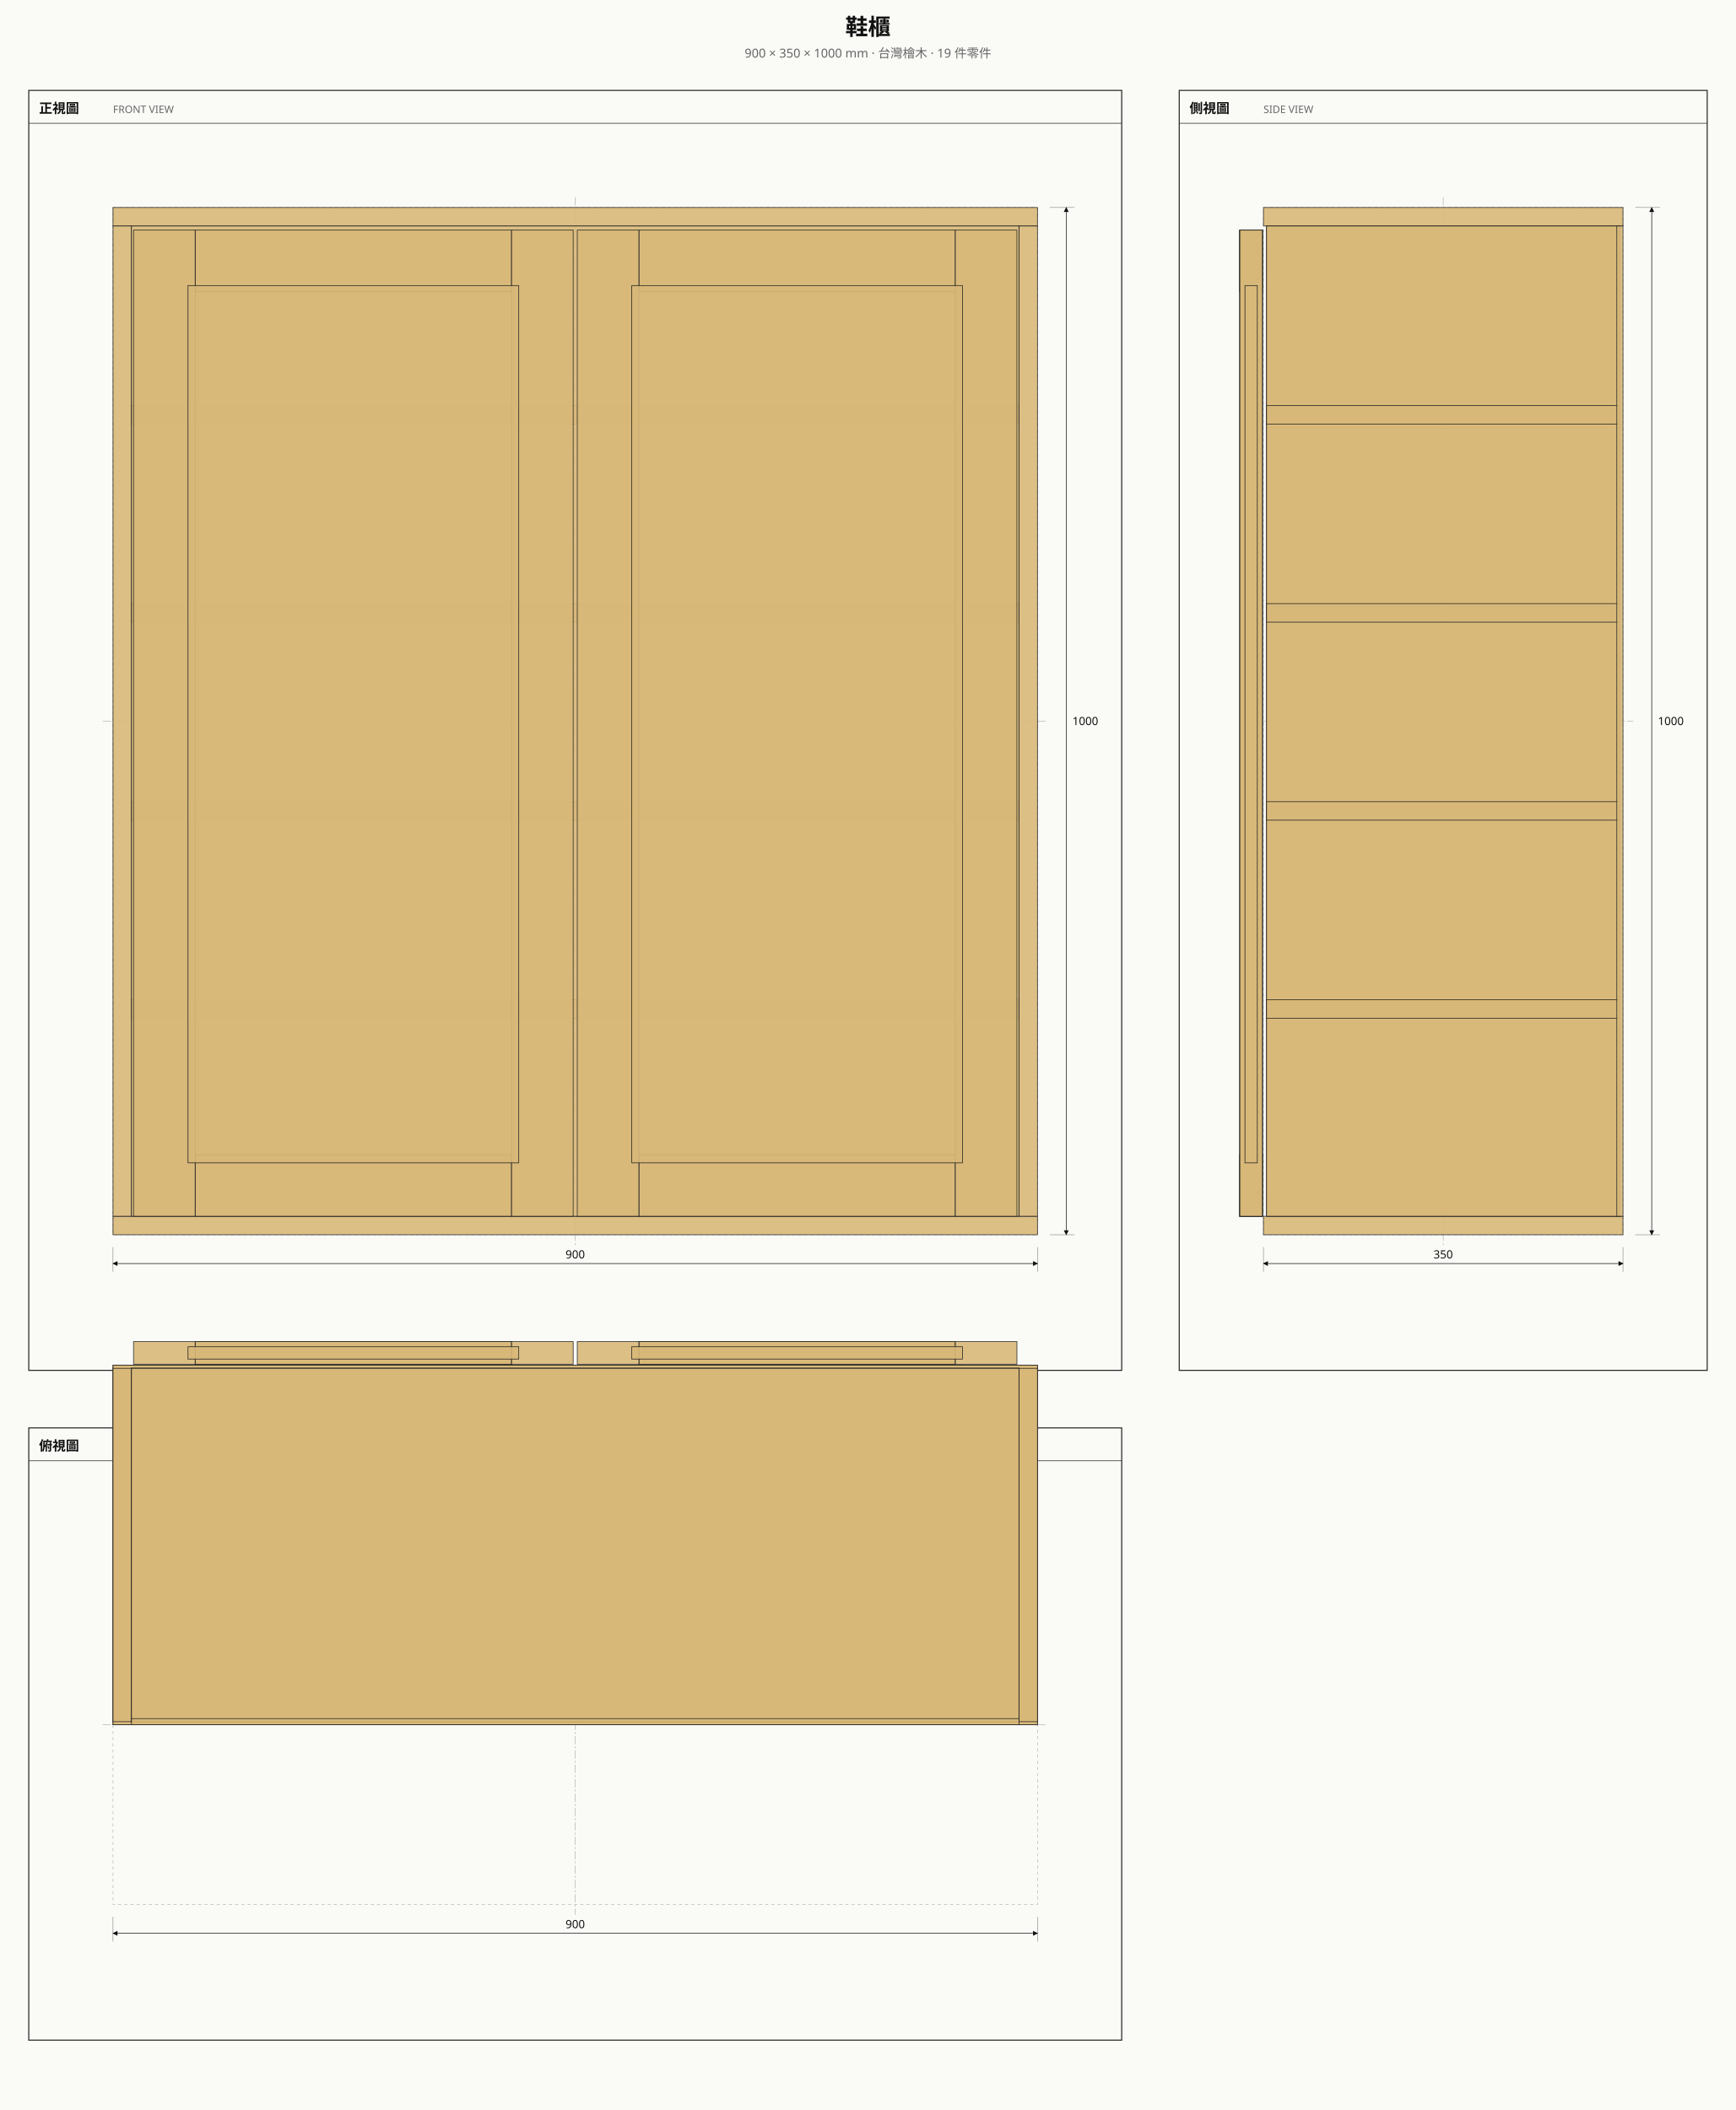
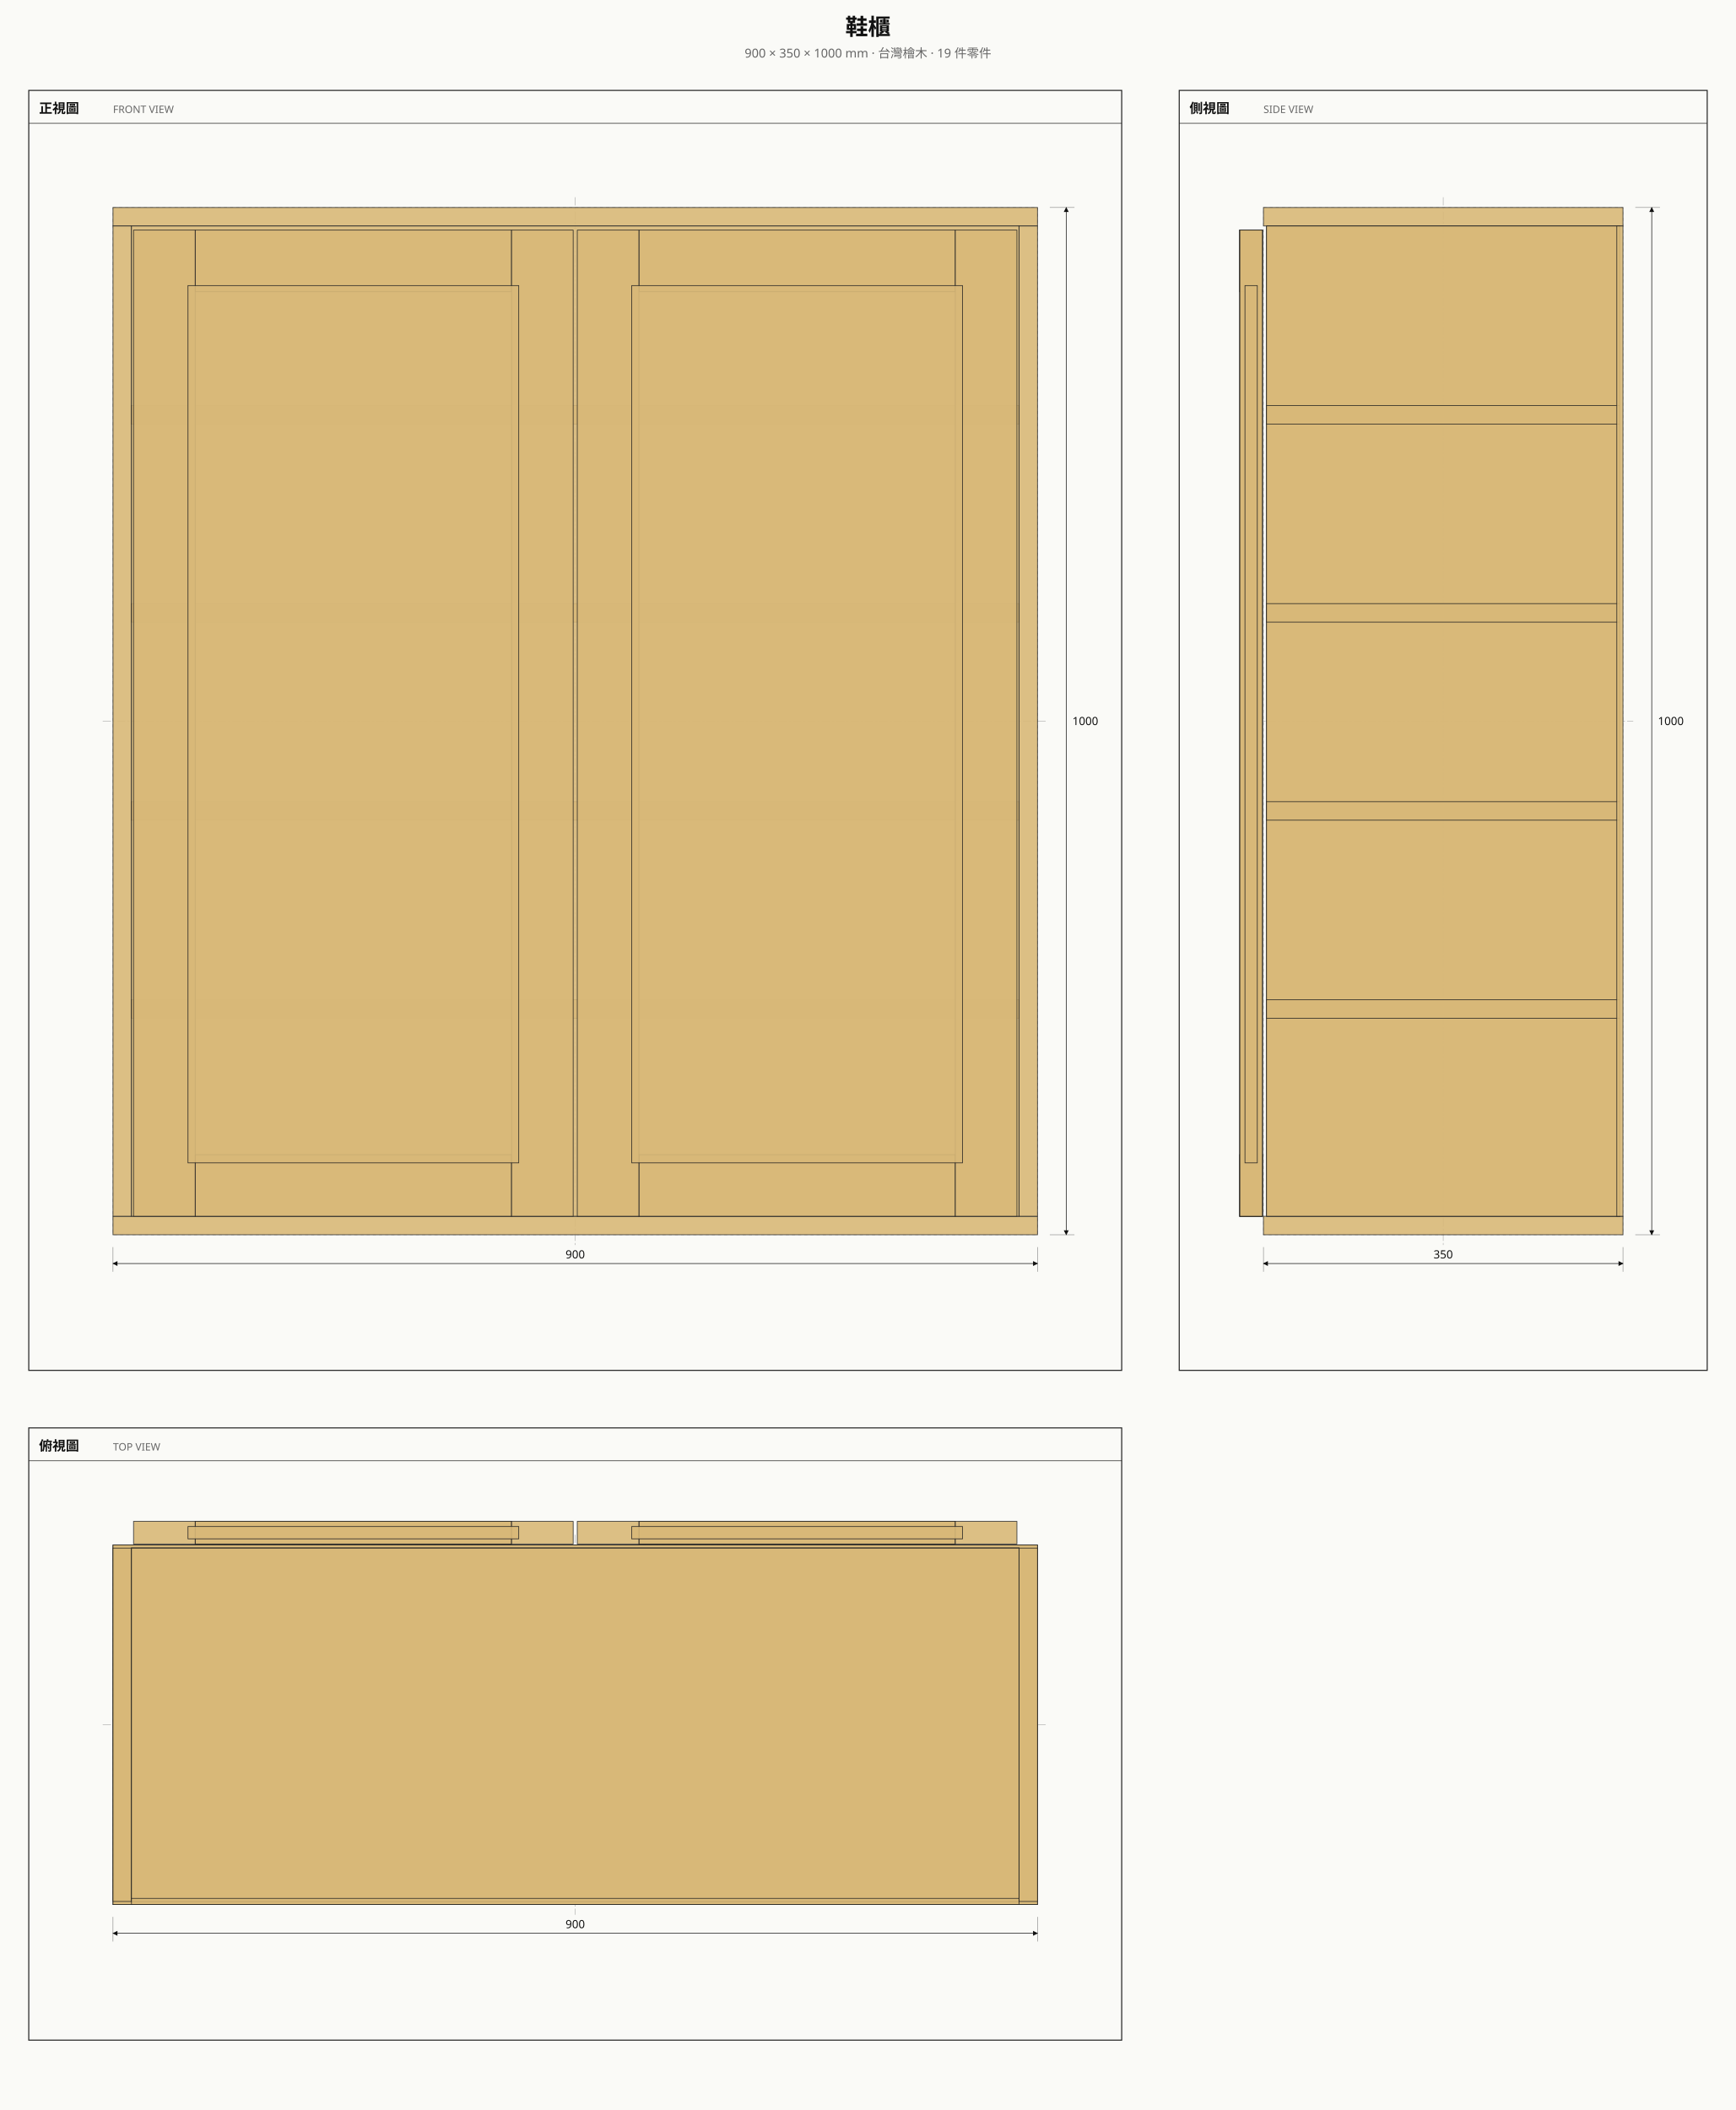
<svg xmlns="http://www.w3.org/2000/svg" viewBox="-20 -10 1690 2054" width="1690">
  <defs>
    <marker id="arr-front" viewBox="0 0 10 10" refX="9" refY="5" markerWidth="8" markerHeight="8" orient="auto-start-reverse">
      <path d="M 0 0 L 10 5 L 0 10 z" fill="#111" />
    </marker>
    <marker id="arr-side" viewBox="0 0 10 10" refX="9" refY="5" markerWidth="8" markerHeight="8" orient="auto-start-reverse">
      <path d="M 0 0 L 10 5 L 0 10 z" fill="#111" />
    </marker>
    <marker id="arr-top" viewBox="0 0 10 10" refX="9" refY="5" markerWidth="8" markerHeight="8" orient="auto-start-reverse">
      <path d="M 0 0 L 10 5 L 0 10 z" fill="#111" />
    </marker>
  </defs>
  <rect x="-20" y="-10" width="1690" height="2054" fill="#fafaf7" />
  <text x="825" y="24" text-anchor="middle" font-size="22" font-weight="700" fill="#111" font-family="sans-serif">鞋櫃</text>
  <text x="825" y="46" text-anchor="middle" font-size="12" fill="#666" font-family="sans-serif">900 × 350 × 1000 mm · 台灣檜木 · 19 件零件</text>
  <g transform="translate(0, 70)">
    <g transform="translate(540.0, 1122.0)">
      <rect x="-532.0" y="-1114.0" width="1064.0" height="1246.0" fill="none" stroke="#222" stroke-width="1" />
      <line x1="-532.0" y1="-1082.0" x2="532.0" y2="-1082.0" stroke="#222" stroke-width="0.6" />
      <text x="-522.0" y="-1092.0" font-size="13" font-weight="700" fill="#111" font-family="sans-serif">正視圖</text>
      <text x="-450.0" y="-1092.0" font-size="10" fill="#666" font-family="sans-serif">FRONT VIEW</text>
      <g stroke="#888" stroke-width="0.5" stroke-dasharray="8 2 2 2" opacity="0.7">
        <line x1="0" y1="-1010.0" x2="0" y2="10.0" />
        <line x1="-460.0" y1="-500.0" x2="460.0" y2="-500.0" />
      </g>
      <rect x="-450.0" y="-1000.0" width="900.0" height="1000.0" fill="none" stroke="#999" stroke-dasharray="3 3" stroke-width="0.5" opacity="0.8" />
      <rect x="-450.0" y="-1000.0" width="900.0" height="18.0" fill="#d8b878" stroke="#222" stroke-width="0.7" opacity="0.9" />
      <rect x="-450.0" y="-18.0" width="900.0" height="18.0" fill="#d8b878" stroke="#222" stroke-width="0.7" opacity="0.9" />
      <rect x="-450.0" y="-982.0" width="18.0" height="964.0" fill="#d8b878" stroke="#222" stroke-width="0.7" opacity="0.9" />
      <rect x="432.0" y="-982.0" width="18.0" height="964.0" fill="#d8b878" stroke="#222" stroke-width="0.7" opacity="0.9" />
      <rect x="-432.0" y="-228.8" width="864.0" height="18.0" fill="#d8b878" stroke="#222" stroke-width="0.7" opacity="0.9" />
      <rect x="-432.0" y="-421.6" width="864.0" height="18.0" fill="#d8b878" stroke="#222" stroke-width="0.7" opacity="0.9" />
      <rect x="-432.0" y="-614.4" width="864.0" height="18.0" fill="#d8b878" stroke="#222" stroke-width="0.7" opacity="0.9" />
      <rect x="-432.0" y="-807.2" width="864.0" height="18.0" fill="#d8b878" stroke="#222" stroke-width="0.7" opacity="0.9" />
      <rect x="-432.0" y="-982.0" width="864.0" height="964.0" fill="#d8b878" stroke="#222" stroke-width="0.7" opacity="0.9" />
      <rect x="-370.0" y="-978.0" width="308.0" height="60.0" fill="#d8b878" stroke="#222" stroke-width="0.7" opacity="0.9" />
      <rect x="-370.0" y="-78.0" width="308.0" height="60.0" fill="#d8b878" stroke="#222" stroke-width="0.7" opacity="0.9" />
      <rect x="-430.0" y="-978.0" width="60.0" height="960.0" fill="#d8b878" stroke="#222" stroke-width="0.7" opacity="0.9" />
      <rect x="-62.0" y="-978.0" width="60.0" height="960.0" fill="#d8b878" stroke="#222" stroke-width="0.7" opacity="0.9" />
      <rect x="-377.0" y="-924.0" width="322.0" height="854.0" fill="#d8b878" stroke="#222" stroke-width="0.7" opacity="0.9" />
      <rect x="62.0" y="-978.0" width="308.0" height="60.0" fill="#d8b878" stroke="#222" stroke-width="0.7" opacity="0.9" />
      <rect x="62.0" y="-78.0" width="308.0" height="60.0" fill="#d8b878" stroke="#222" stroke-width="0.7" opacity="0.9" />
      <rect x="2.0" y="-978.0" width="60.0" height="960.0" fill="#d8b878" stroke="#222" stroke-width="0.7" opacity="0.9" />
      <rect x="370.0" y="-978.0" width="60.0" height="960.0" fill="#d8b878" stroke="#222" stroke-width="0.7" opacity="0.9" />
      <rect x="55.0" y="-924.0" width="322.0" height="854.0" fill="#d8b878" stroke="#222" stroke-width="0.7" opacity="0.9" />
      <g stroke="#111" fill="#111" stroke-width="0.6" font-family="sans-serif">
        <line x1="-450.0" y1="12.0" x2="-450.0" y2="36.0" stroke-width="0.4" stroke="#666" />
        <line x1="450.0" y1="12.0" x2="450.0" y2="36.0" stroke-width="0.4" stroke="#666" />
        <line x1="-450.0" y1="28.0" x2="450.0" y2="28.0" marker-start="url(#arr-front)" marker-end="url(#arr-front)" />
        <text x="0" y="23.0" text-anchor="middle" font-size="11" stroke="none">900</text>
      </g>
      <g stroke="#111" fill="#111" stroke-width="0.6" font-family="sans-serif">
        <line x1="462.0" y1="-1000.0" x2="486.0" y2="-1000.0" stroke-width="0.4" stroke="#666" />
        <line x1="462.0" y1="0" x2="486.0" y2="0" stroke-width="0.4" stroke="#666" />
        <line x1="478.0" y1="-1000.0" x2="478.0" y2="0" marker-start="url(#arr-front)" marker-end="url(#arr-front)" />
        <text x="484.0" y="-500.0" text-anchor="start" dominant-baseline="middle" font-size="11" stroke="none">1000</text>
      </g>
    </g>
    <g transform="translate(1120, 0)">
      <g transform="translate(265.0, 1122.0)">
        <rect x="-257.0" y="-1114.0" width="514.0" height="1246.0" fill="none" stroke="#222" stroke-width="1" />
        <line x1="-257.0" y1="-1082.0" x2="257.0" y2="-1082.0" stroke="#222" stroke-width="0.6" />
        <text x="-247.0" y="-1092.0" font-size="13" font-weight="700" fill="#111" font-family="sans-serif">側視圖</text>
        <text x="-175.0" y="-1092.0" font-size="10" fill="#666" font-family="sans-serif">SIDE VIEW</text>
        <g stroke="#888" stroke-width="0.5" stroke-dasharray="8 2 2 2" opacity="0.7">
          <line x1="0" y1="-1010.0" x2="0" y2="10.0" />
          <line x1="-185.0" y1="-500.0" x2="185.0" y2="-500.0" />
        </g>
        <rect x="-175.0" y="-1000.0" width="350.0" height="1000.0" fill="none" stroke="#999" stroke-dasharray="3 3" stroke-width="0.5" opacity="0.8" />
        <rect x="-175.0" y="-1000.0" width="350.0" height="18.0" fill="#d8b878" stroke="#222" stroke-width="0.7" opacity="0.9" />
        <rect x="-175.0" y="-18.0" width="350.0" height="18.0" fill="#d8b878" stroke="#222" stroke-width="0.7" opacity="0.9" />
        <rect x="-172.0" y="-982.0" width="344.0" height="964.0" fill="#d8b878" stroke="#222" stroke-width="0.7" opacity="0.9" />
        <rect x="-172.0" y="-982.0" width="344.0" height="964.0" fill="#d8b878" stroke="#222" stroke-width="0.7" opacity="0.9" />
        <rect x="-172.0" y="-228.8" width="344.0" height="18.0" fill="#d8b878" stroke="#222" stroke-width="0.7" opacity="0.9" />
        <rect x="-172.0" y="-421.6" width="344.0" height="18.0" fill="#d8b878" stroke="#222" stroke-width="0.7" opacity="0.9" />
        <rect x="-172.0" y="-614.4" width="344.0" height="18.0" fill="#d8b878" stroke="#222" stroke-width="0.7" opacity="0.9" />
        <rect x="-172.0" y="-807.2" width="344.0" height="18.0" fill="#d8b878" stroke="#222" stroke-width="0.7" opacity="0.9" />
        <rect x="169.0" y="-982.0" width="6.0" height="964.0" fill="#d8b878" stroke="#222" stroke-width="0.7" opacity="0.9" />
        <rect x="-198.0" y="-978.0" width="22.0" height="60.0" fill="#d8b878" stroke="#222" stroke-width="0.7" opacity="0.9" />
        <rect x="-198.0" y="-78.0" width="22.0" height="60.0" fill="#d8b878" stroke="#222" stroke-width="0.7" opacity="0.9" />
        <rect x="-198.0" y="-978.0" width="22.0" height="960.0" fill="#d8b878" stroke="#222" stroke-width="0.7" opacity="0.9" />
        <rect x="-198.0" y="-978.0" width="22.0" height="960.0" fill="#d8b878" stroke="#222" stroke-width="0.7" opacity="0.9" />
        <rect x="-193.0" y="-924.0" width="12.0" height="854.0" fill="#d8b878" stroke="#222" stroke-width="0.7" opacity="0.9" />
        <rect x="-198.0" y="-978.0" width="22.0" height="60.0" fill="#d8b878" stroke="#222" stroke-width="0.7" opacity="0.9" />
        <rect x="-198.0" y="-78.0" width="22.0" height="60.0" fill="#d8b878" stroke="#222" stroke-width="0.7" opacity="0.9" />
        <rect x="-198.0" y="-978.0" width="22.0" height="960.0" fill="#d8b878" stroke="#222" stroke-width="0.7" opacity="0.9" />
        <rect x="-198.0" y="-978.0" width="22.0" height="960.0" fill="#d8b878" stroke="#222" stroke-width="0.7" opacity="0.9" />
        <rect x="-193.0" y="-924.0" width="12.0" height="854.0" fill="#d8b878" stroke="#222" stroke-width="0.7" opacity="0.9" />
        <g stroke="#111" fill="#111" stroke-width="0.6" font-family="sans-serif">
          <line x1="-175.0" y1="12.0" x2="-175.0" y2="36.0" stroke-width="0.4" stroke="#666" />
          <line x1="175.0" y1="12.0" x2="175.0" y2="36.0" stroke-width="0.4" stroke="#666" />
          <line x1="-175.0" y1="28.0" x2="175.0" y2="28.0" marker-start="url(#arr-side)" marker-end="url(#arr-side)" />
          <text x="0" y="23.0" text-anchor="middle" font-size="11" stroke="none">350</text>
        </g>
        <g stroke="#111" fill="#111" stroke-width="0.6" font-family="sans-serif">
          <line x1="187.0" y1="-1000.0" x2="211.0" y2="-1000.0" stroke-width="0.4" stroke="#666" />
          <line x1="187.0" y1="0" x2="211.0" y2="0" stroke-width="0.4" stroke="#666" />
          <line x1="203.0" y1="-1000.0" x2="203.0" y2="0" marker-start="url(#arr-side)" marker-end="url(#arr-side)" />
          <text x="209.0" y="-500.0" text-anchor="start" dominant-baseline="middle" font-size="11" stroke="none">1000</text>
        </g>
      </g>
    </g>
    <g transform="translate(0, 1302)">
-       <g transform="translate(540.0, 122.0)">
-         <rect x="-532.0" y="-114.0" width="1064.0" height="596.0" fill="none" stroke="#222" stroke-width="1" />
-         <line x1="-532.0" y1="-82.0" x2="532.0" y2="-82.0" stroke="#222" stroke-width="0.6" />
-         <text x="-522.0" y="-92.0" font-size="13" font-weight="700" fill="#111" font-family="sans-serif">俯視圖</text>
-         <text x="-450.0" y="-92.0" font-size="10" fill="#666" font-family="sans-serif">TOP VIEW</text>
+       <g transform="translate(540.0, 297.0)">
+         <rect x="-532.0" y="-289.0" width="1064.0" height="596.0" fill="none" stroke="#222" stroke-width="1" />
+         <line x1="-532.0" y1="-257.0" x2="532.0" y2="-257.0" stroke="#222" stroke-width="0.6" />
+         <text x="-522.0" y="-267.0" font-size="13" font-weight="700" fill="#111" font-family="sans-serif">俯視圖</text>
+         <text x="-450.0" y="-267.0" font-size="10" fill="#666" font-family="sans-serif">TOP VIEW</text>
        <g stroke="#888" stroke-width="0.5" stroke-dasharray="8 2 2 2" opacity="0.7">
-           <line x1="0" y1="-10.0" x2="0" y2="360.0" />
-           <line x1="-460.0" y1="175.0" x2="460.0" y2="175.0" />
+           <line x1="0" y1="-185.0" x2="0" y2="185.0" />
+           <line x1="-460.0" y1="0.0" x2="460.0" y2="0.0" />
        </g>
-         <rect x="-450.0" y="0.0" width="900.0" height="350.0" fill="none" stroke="#999" stroke-dasharray="3 3" stroke-width="0.5" opacity="0.8" />
+         <rect x="-450.0" y="-175.0" width="900.0" height="350.0" fill="none" stroke="#999" stroke-dasharray="3 3" stroke-width="0.5" opacity="0.8" />
        <rect x="-450.0" y="-175.0" width="900.0" height="350.0" fill="#d8b878" stroke="#222" stroke-width="0.7" opacity="0.9" />
        <rect x="-450.0" y="-175.0" width="900.0" height="350.0" fill="#d8b878" stroke="#222" stroke-width="0.7" opacity="0.9" />
        <rect x="-450.0" y="-172.0" width="18.0" height="344.0" fill="#d8b878" stroke="#222" stroke-width="0.7" opacity="0.9" />
        <rect x="432.0" y="-172.0" width="18.0" height="344.0" fill="#d8b878" stroke="#222" stroke-width="0.7" opacity="0.9" />
        <rect x="-432.0" y="-172.0" width="864.0" height="344.0" fill="#d8b878" stroke="#222" stroke-width="0.7" opacity="0.9" />
        <rect x="-432.0" y="-172.0" width="864.0" height="344.0" fill="#d8b878" stroke="#222" stroke-width="0.7" opacity="0.9" />
        <rect x="-432.0" y="-172.0" width="864.0" height="344.0" fill="#d8b878" stroke="#222" stroke-width="0.7" opacity="0.9" />
        <rect x="-432.0" y="-172.0" width="864.0" height="344.0" fill="#d8b878" stroke="#222" stroke-width="0.7" opacity="0.9" />
        <rect x="-432.0" y="169.0" width="864.0" height="6.0" fill="#d8b878" stroke="#222" stroke-width="0.7" opacity="0.9" />
        <rect x="-370.0" y="-198.0" width="308.0" height="22.0" fill="#d8b878" stroke="#222" stroke-width="0.7" opacity="0.9" />
        <rect x="-370.0" y="-198.0" width="308.0" height="22.0" fill="#d8b878" stroke="#222" stroke-width="0.7" opacity="0.9" />
        <rect x="-430.0" y="-198.0" width="60.0" height="22.0" fill="#d8b878" stroke="#222" stroke-width="0.7" opacity="0.9" />
        <rect x="-62.0" y="-198.0" width="60.0" height="22.0" fill="#d8b878" stroke="#222" stroke-width="0.7" opacity="0.9" />
        <rect x="-377.0" y="-193.0" width="322.0" height="12.0" fill="#d8b878" stroke="#222" stroke-width="0.7" opacity="0.9" />
        <rect x="62.0" y="-198.0" width="308.0" height="22.0" fill="#d8b878" stroke="#222" stroke-width="0.7" opacity="0.9" />
        <rect x="62.0" y="-198.0" width="308.0" height="22.0" fill="#d8b878" stroke="#222" stroke-width="0.7" opacity="0.9" />
        <rect x="2.0" y="-198.0" width="60.0" height="22.0" fill="#d8b878" stroke="#222" stroke-width="0.7" opacity="0.9" />
        <rect x="370.0" y="-198.0" width="60.0" height="22.0" fill="#d8b878" stroke="#222" stroke-width="0.7" opacity="0.9" />
        <rect x="55.0" y="-193.0" width="322.0" height="12.0" fill="#d8b878" stroke="#222" stroke-width="0.7" opacity="0.9" />
        <g stroke="#111" fill="#111" stroke-width="0.6" font-family="sans-serif">
-           <line x1="-450.0" y1="362.0" x2="-450.0" y2="386.0" stroke-width="0.4" stroke="#666" />
-           <line x1="450.0" y1="362.0" x2="450.0" y2="386.0" stroke-width="0.4" stroke="#666" />
-           <line x1="-450.0" y1="378.0" x2="450.0" y2="378.0" marker-start="url(#arr-top)" marker-end="url(#arr-top)" />
-           <text x="0" y="373.0" text-anchor="middle" font-size="11" stroke="none">900</text>
+           <line x1="-450.0" y1="187.0" x2="-450.0" y2="211.0" stroke-width="0.4" stroke="#666" />
+           <line x1="450.0" y1="187.0" x2="450.0" y2="211.0" stroke-width="0.4" stroke="#666" />
+           <line x1="-450.0" y1="203.0" x2="450.0" y2="203.0" marker-start="url(#arr-top)" marker-end="url(#arr-top)" />
+           <text x="0" y="198.0" text-anchor="middle" font-size="11" stroke="none">900</text>
        </g>
      </g>
    </g>
  </g>
</svg>
